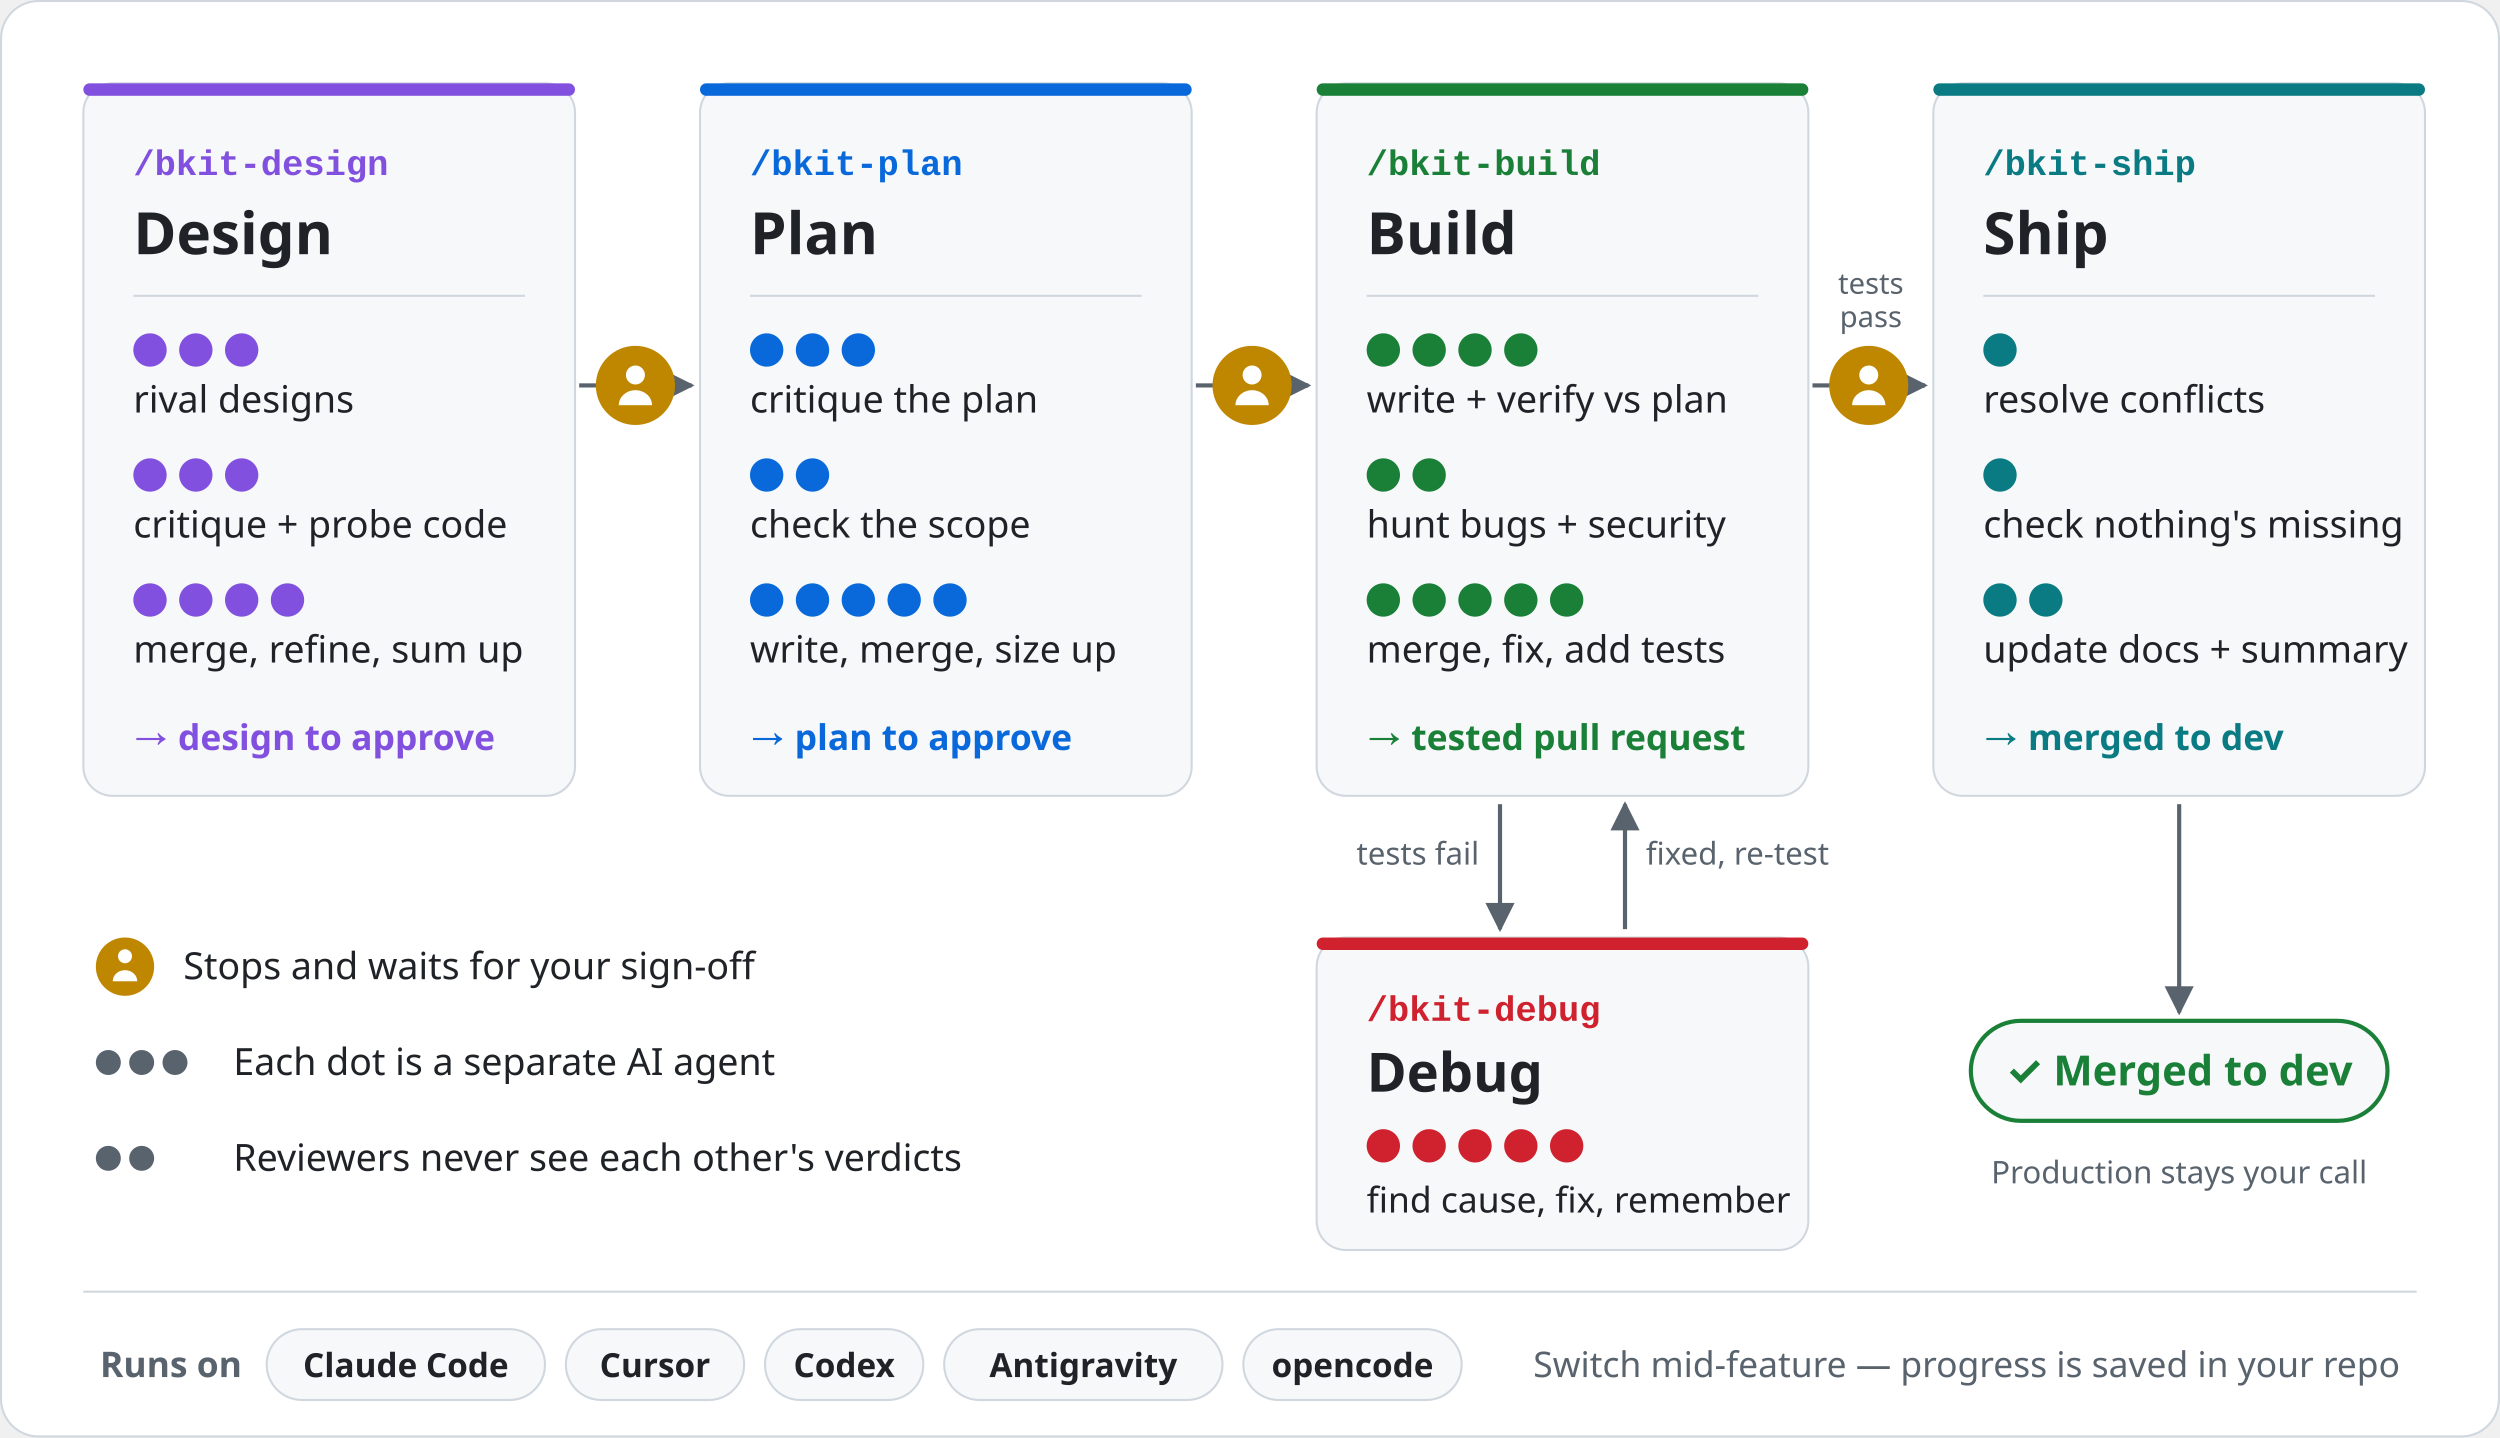
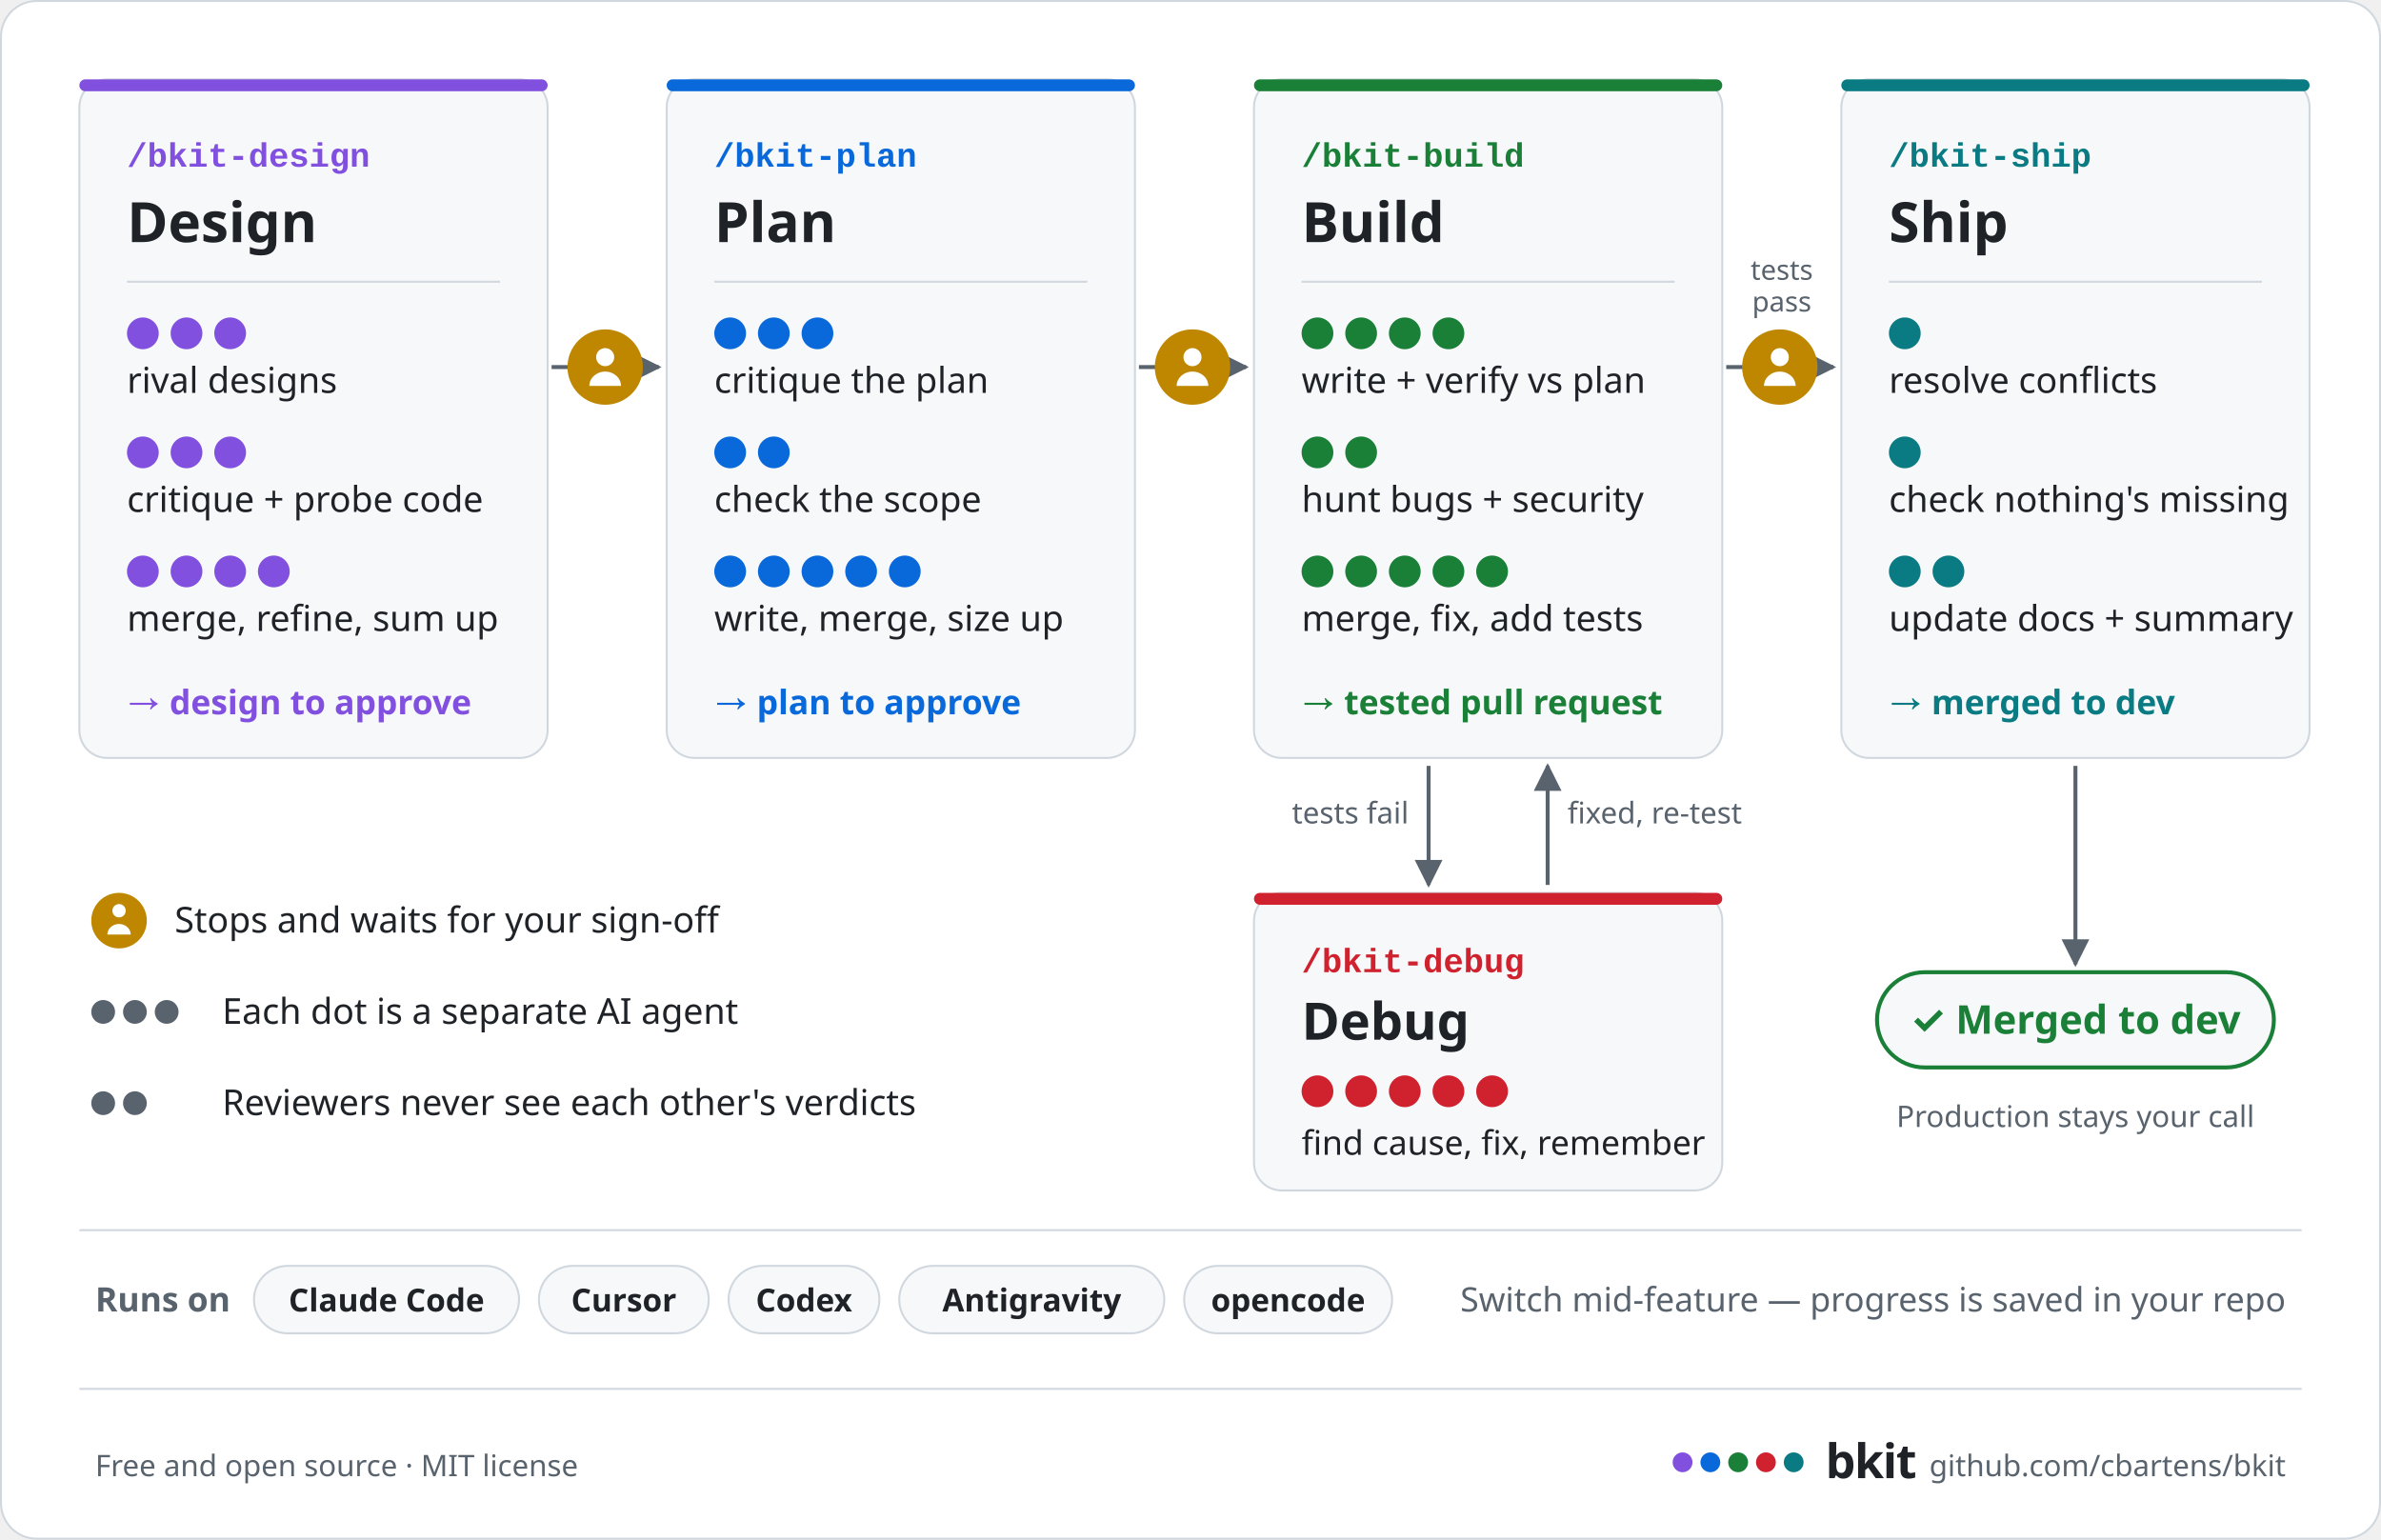
- <svg xmlns="http://www.w3.org/2000/svg" width="1200" height="690" viewBox="0 0 1200 690" role="img" aria-label="The bkit pipeline: design, plan, build and ship, with debug fixing failed tests. Each dot is one of 40 AI agents: 10 in design, 10 in plan, 11 in build, 5 in debug and 4 in ship. It waits for your sign-off after design, after plan and before merge, merges into dev, and leaves production to you. Runs on Claude Code, Cursor, Codex, Antigravity and opencode.">
+ <svg xmlns="http://www.w3.org/2000/svg" width="1200" height="776" viewBox="0 0 1200 776" role="img" aria-label="The bkit pipeline: design, plan, build and ship, with debug fixing failed tests. Each dot is one of 40 AI agents: 10 in design, 10 in plan, 11 in build, 5 in debug and 4 in ship. It waits for your sign-off after design, after plan and before merge, merges into dev, and leaves production to you. Runs on Claude Code, Cursor, Codex, Antigravity and opencode.">
  <defs>
    <marker id="ah" viewBox="0 0 10 10" refX="9" refY="5" markerWidth="7" markerHeight="7" orient="auto-start-reverse">
      <path d="M0,0 L10,5 L0,10 z" fill="#59636e" />
    </marker>
  </defs>
-   <rect x="0.5" y="0.5" width="1199" height="689" rx="18" fill="#ffffff" stroke="#d0d7de" />
+   <rect x="0.5" y="0.5" width="1199" height="775" rx="18" fill="#ffffff" stroke="#d0d7de" />
  <rect x="40" y="40" width="236" height="342" rx="14" fill="#f6f8fa" stroke="#d0d7de" />
  <rect x="40" y="40" width="236" height="6" rx="3" fill="#8250df" />
  <text x="64" y="84" font-family="ui-monospace, SFMono-Regular, 'SF Mono', Menlo, Consolas, 'Liberation Mono', monospace" font-size="17" font-weight="600" fill="#8250df" text-anchor="start">/bkit-design</text>
  <text x="64" y="122" font-family="-apple-system, BlinkMacSystemFont, 'Segoe UI', 'Noto Sans', Helvetica, Arial, sans-serif" font-size="28" font-weight="700" fill="#1f2328" text-anchor="start">Design</text>
  <line x1="64" y1="142" x2="252" y2="142" stroke="#d0d7de" />
  <circle cx="72" cy="168" r="8" fill="#8250df" />
  <circle cx="94" cy="168" r="8" fill="#8250df" />
  <circle cx="116" cy="168" r="8" fill="#8250df" />
  <text x="64" y="198" font-family="-apple-system, BlinkMacSystemFont, 'Segoe UI', 'Noto Sans', Helvetica, Arial, sans-serif" font-size="18" font-weight="400" fill="#1f2328" text-anchor="start">rival designs</text>
  <circle cx="72" cy="228" r="8" fill="#8250df" />
  <circle cx="94" cy="228" r="8" fill="#8250df" />
  <circle cx="116" cy="228" r="8" fill="#8250df" />
  <text x="64" y="258" font-family="-apple-system, BlinkMacSystemFont, 'Segoe UI', 'Noto Sans', Helvetica, Arial, sans-serif" font-size="18" font-weight="400" fill="#1f2328" text-anchor="start">critique + probe code</text>
  <circle cx="72" cy="288" r="8" fill="#8250df" />
  <circle cx="94" cy="288" r="8" fill="#8250df" />
  <circle cx="116" cy="288" r="8" fill="#8250df" />
  <circle cx="138" cy="288" r="8" fill="#8250df" />
  <text x="64" y="318" font-family="-apple-system, BlinkMacSystemFont, 'Segoe UI', 'Noto Sans', Helvetica, Arial, sans-serif" font-size="18" font-weight="400" fill="#1f2328" text-anchor="start">merge, refine, sum up</text>
  <text x="64" y="360" font-family="-apple-system, BlinkMacSystemFont, 'Segoe UI', 'Noto Sans', Helvetica, Arial, sans-serif" font-size="17" font-weight="700" fill="#8250df" text-anchor="start">→ design to approve</text>
  <rect x="336" y="40" width="236" height="342" rx="14" fill="#f6f8fa" stroke="#d0d7de" />
  <rect x="336" y="40" width="236" height="6" rx="3" fill="#0969da" />
  <text x="360" y="84" font-family="ui-monospace, SFMono-Regular, 'SF Mono', Menlo, Consolas, 'Liberation Mono', monospace" font-size="17" font-weight="600" fill="#0969da" text-anchor="start">/bkit-plan</text>
  <text x="360" y="122" font-family="-apple-system, BlinkMacSystemFont, 'Segoe UI', 'Noto Sans', Helvetica, Arial, sans-serif" font-size="28" font-weight="700" fill="#1f2328" text-anchor="start">Plan</text>
  <line x1="360" y1="142" x2="548" y2="142" stroke="#d0d7de" />
  <circle cx="368" cy="168" r="8" fill="#0969da" />
  <circle cx="390" cy="168" r="8" fill="#0969da" />
  <circle cx="412" cy="168" r="8" fill="#0969da" />
  <text x="360" y="198" font-family="-apple-system, BlinkMacSystemFont, 'Segoe UI', 'Noto Sans', Helvetica, Arial, sans-serif" font-size="18" font-weight="400" fill="#1f2328" text-anchor="start">critique the plan</text>
  <circle cx="368" cy="228" r="8" fill="#0969da" />
  <circle cx="390" cy="228" r="8" fill="#0969da" />
  <text x="360" y="258" font-family="-apple-system, BlinkMacSystemFont, 'Segoe UI', 'Noto Sans', Helvetica, Arial, sans-serif" font-size="18" font-weight="400" fill="#1f2328" text-anchor="start">check the scope</text>
  <circle cx="368" cy="288" r="8" fill="#0969da" />
  <circle cx="390" cy="288" r="8" fill="#0969da" />
  <circle cx="412" cy="288" r="8" fill="#0969da" />
  <circle cx="434" cy="288" r="8" fill="#0969da" />
  <circle cx="456" cy="288" r="8" fill="#0969da" />
  <text x="360" y="318" font-family="-apple-system, BlinkMacSystemFont, 'Segoe UI', 'Noto Sans', Helvetica, Arial, sans-serif" font-size="18" font-weight="400" fill="#1f2328" text-anchor="start">write, merge, size up</text>
  <text x="360" y="360" font-family="-apple-system, BlinkMacSystemFont, 'Segoe UI', 'Noto Sans', Helvetica, Arial, sans-serif" font-size="17" font-weight="700" fill="#0969da" text-anchor="start">→ plan to approve</text>
  <rect x="632" y="40" width="236" height="342" rx="14" fill="#f6f8fa" stroke="#d0d7de" />
  <rect x="632" y="40" width="236" height="6" rx="3" fill="#1a7f37" />
  <text x="656" y="84" font-family="ui-monospace, SFMono-Regular, 'SF Mono', Menlo, Consolas, 'Liberation Mono', monospace" font-size="17" font-weight="600" fill="#1a7f37" text-anchor="start">/bkit-build</text>
  <text x="656" y="122" font-family="-apple-system, BlinkMacSystemFont, 'Segoe UI', 'Noto Sans', Helvetica, Arial, sans-serif" font-size="28" font-weight="700" fill="#1f2328" text-anchor="start">Build</text>
  <line x1="656" y1="142" x2="844" y2="142" stroke="#d0d7de" />
  <circle cx="664" cy="168" r="8" fill="#1a7f37" />
  <circle cx="686" cy="168" r="8" fill="#1a7f37" />
  <circle cx="708" cy="168" r="8" fill="#1a7f37" />
  <circle cx="730" cy="168" r="8" fill="#1a7f37" />
  <text x="656" y="198" font-family="-apple-system, BlinkMacSystemFont, 'Segoe UI', 'Noto Sans', Helvetica, Arial, sans-serif" font-size="18" font-weight="400" fill="#1f2328" text-anchor="start">write + verify vs plan</text>
  <circle cx="664" cy="228" r="8" fill="#1a7f37" />
  <circle cx="686" cy="228" r="8" fill="#1a7f37" />
  <text x="656" y="258" font-family="-apple-system, BlinkMacSystemFont, 'Segoe UI', 'Noto Sans', Helvetica, Arial, sans-serif" font-size="18" font-weight="400" fill="#1f2328" text-anchor="start">hunt bugs + security</text>
  <circle cx="664" cy="288" r="8" fill="#1a7f37" />
  <circle cx="686" cy="288" r="8" fill="#1a7f37" />
  <circle cx="708" cy="288" r="8" fill="#1a7f37" />
  <circle cx="730" cy="288" r="8" fill="#1a7f37" />
  <circle cx="752" cy="288" r="8" fill="#1a7f37" />
  <text x="656" y="318" font-family="-apple-system, BlinkMacSystemFont, 'Segoe UI', 'Noto Sans', Helvetica, Arial, sans-serif" font-size="18" font-weight="400" fill="#1f2328" text-anchor="start">merge, fix, add tests</text>
  <text x="656" y="360" font-family="-apple-system, BlinkMacSystemFont, 'Segoe UI', 'Noto Sans', Helvetica, Arial, sans-serif" font-size="17" font-weight="700" fill="#1a7f37" text-anchor="start">→ tested pull request</text>
  <rect x="928" y="40" width="236" height="342" rx="14" fill="#f6f8fa" stroke="#d0d7de" />
  <rect x="928" y="40" width="236" height="6" rx="3" fill="#0a7b83" />
  <text x="952" y="84" font-family="ui-monospace, SFMono-Regular, 'SF Mono', Menlo, Consolas, 'Liberation Mono', monospace" font-size="17" font-weight="600" fill="#0a7b83" text-anchor="start">/bkit-ship</text>
  <text x="952" y="122" font-family="-apple-system, BlinkMacSystemFont, 'Segoe UI', 'Noto Sans', Helvetica, Arial, sans-serif" font-size="28" font-weight="700" fill="#1f2328" text-anchor="start">Ship</text>
  <line x1="952" y1="142" x2="1140" y2="142" stroke="#d0d7de" />
  <circle cx="960" cy="168" r="8" fill="#0a7b83" />
  <text x="952" y="198" font-family="-apple-system, BlinkMacSystemFont, 'Segoe UI', 'Noto Sans', Helvetica, Arial, sans-serif" font-size="18" font-weight="400" fill="#1f2328" text-anchor="start">resolve conflicts</text>
  <circle cx="960" cy="228" r="8" fill="#0a7b83" />
  <text x="952" y="258" font-family="-apple-system, BlinkMacSystemFont, 'Segoe UI', 'Noto Sans', Helvetica, Arial, sans-serif" font-size="18" font-weight="400" fill="#1f2328" text-anchor="start">check nothing's missing</text>
  <circle cx="960" cy="288" r="8" fill="#0a7b83" />
  <circle cx="982" cy="288" r="8" fill="#0a7b83" />
  <text x="952" y="318" font-family="-apple-system, BlinkMacSystemFont, 'Segoe UI', 'Noto Sans', Helvetica, Arial, sans-serif" font-size="18" font-weight="400" fill="#1f2328" text-anchor="start">update docs + summary</text>
  <text x="952" y="360" font-family="-apple-system, BlinkMacSystemFont, 'Segoe UI', 'Noto Sans', Helvetica, Arial, sans-serif" font-size="17" font-weight="700" fill="#0a7b83" text-anchor="start">→ merged to dev</text>
  <line x1="278" y1="185" x2="332" y2="185" stroke="#59636e" stroke-width="2" marker-end="url(#ah)" />
  <circle cx="305" cy="185" r="19" fill="#bf8700" />
  <circle cx="305" cy="180" r="4.56" fill="#ffffff" />
  <path d="M297.02 194.5 a7.98 7.22 0 0 1 15.96 0 z" fill="#ffffff" />
  <line x1="574" y1="185" x2="628" y2="185" stroke="#59636e" stroke-width="2" marker-end="url(#ah)" />
  <circle cx="601" cy="185" r="19" fill="#bf8700" />
  <circle cx="601" cy="180" r="4.56" fill="#ffffff" />
  <path d="M593.02 194.5 a7.98 7.22 0 0 1 15.96 0 z" fill="#ffffff" />
  <line x1="870" y1="185" x2="924" y2="185" stroke="#59636e" stroke-width="2" marker-end="url(#ah)" />
  <circle cx="897" cy="185" r="19" fill="#bf8700" />
  <circle cx="897" cy="180" r="4.56" fill="#ffffff" />
  <path d="M889.02 194.5 a7.98 7.22 0 0 1 15.96 0 z" fill="#ffffff" />
  <text x="898" y="141" font-family="-apple-system, BlinkMacSystemFont, 'Segoe UI', 'Noto Sans', Helvetica, Arial, sans-serif" font-size="14" font-weight="400" fill="#59636e" text-anchor="middle">tests</text>
  <text x="898" y="157" font-family="-apple-system, BlinkMacSystemFont, 'Segoe UI', 'Noto Sans', Helvetica, Arial, sans-serif" font-size="14" font-weight="400" fill="#59636e" text-anchor="middle">pass</text>
  <line x1="720" y1="386" x2="720" y2="446" stroke="#59636e" stroke-width="2" marker-end="url(#ah)" />
  <line x1="780" y1="446" x2="780" y2="386" stroke="#59636e" stroke-width="2" marker-end="url(#ah)" />
  <text x="710" y="415" font-family="-apple-system, BlinkMacSystemFont, 'Segoe UI', 'Noto Sans', Helvetica, Arial, sans-serif" font-size="15" font-weight="400" fill="#59636e" text-anchor="end">tests fail</text>
  <text x="790" y="415" font-family="-apple-system, BlinkMacSystemFont, 'Segoe UI', 'Noto Sans', Helvetica, Arial, sans-serif" font-size="15" font-weight="400" fill="#59636e" text-anchor="start">fixed, re-test</text>
  <rect x="632" y="450" width="236" height="150" rx="14" fill="#f6f8fa" stroke="#d0d7de" />
  <rect x="632" y="450" width="236" height="6" rx="3" fill="#cf222e" />
  <text x="656" y="490" font-family="ui-monospace, SFMono-Regular, 'SF Mono', Menlo, Consolas, 'Liberation Mono', monospace" font-size="17" font-weight="600" fill="#cf222e" text-anchor="start">/bkit-debug</text>
  <text x="656" y="524" font-family="-apple-system, BlinkMacSystemFont, 'Segoe UI', 'Noto Sans', Helvetica, Arial, sans-serif" font-size="26" font-weight="700" fill="#1f2328" text-anchor="start">Debug</text>
  <circle cx="664" cy="550" r="8" fill="#cf222e" />
  <circle cx="686" cy="550" r="8" fill="#cf222e" />
  <circle cx="708" cy="550" r="8" fill="#cf222e" />
  <circle cx="730" cy="550" r="8" fill="#cf222e" />
  <circle cx="752" cy="550" r="8" fill="#cf222e" />
  <text x="656" y="582" font-family="-apple-system, BlinkMacSystemFont, 'Segoe UI', 'Noto Sans', Helvetica, Arial, sans-serif" font-size="17" font-weight="400" fill="#1f2328" text-anchor="start">find cause, fix, remember</text>
  <line x1="1046" y1="386" x2="1046" y2="486" stroke="#59636e" stroke-width="2" marker-end="url(#ah)" />
  <rect x="946" y="490" width="200" height="48" rx="24" fill="#f6f8fa" stroke="#1a7f37" stroke-width="2" />
  <text x="1046" y="521" font-family="-apple-system, BlinkMacSystemFont, 'Segoe UI', 'Noto Sans', Helvetica, Arial, sans-serif" font-size="20" font-weight="700" fill="#1a7f37" text-anchor="middle">✓ Merged to dev</text>
  <text x="1046" y="568" font-family="-apple-system, BlinkMacSystemFont, 'Segoe UI', 'Noto Sans', Helvetica, Arial, sans-serif" font-size="15" font-weight="400" fill="#59636e" text-anchor="middle">Production stays your call</text>
  <circle cx="60" cy="464" r="14" fill="#bf8700" />
  <circle cx="60" cy="459" r="3.36" fill="#ffffff" />
  <path d="M54.12 471 a5.88 5.32 0 0 1 11.76 0 z" fill="#ffffff" />
  <text x="88" y="470" font-family="-apple-system, BlinkMacSystemFont, 'Segoe UI', 'Noto Sans', Helvetica, Arial, sans-serif" font-size="18" font-weight="400" fill="#1f2328" text-anchor="start">Stops and waits for your sign-off</text>
  <circle cx="52" cy="510" r="6" fill="#59636e" />
  <circle cx="68" cy="510" r="6" fill="#59636e" />
  <circle cx="84" cy="510" r="6" fill="#59636e" />
  <text x="112" y="516" font-family="-apple-system, BlinkMacSystemFont, 'Segoe UI', 'Noto Sans', Helvetica, Arial, sans-serif" font-size="18" font-weight="400" fill="#1f2328" text-anchor="start">Each dot is a separate AI agent</text>
  <circle cx="52" cy="556" r="6" fill="#59636e" />
  <circle cx="68" cy="556" r="6" fill="#59636e" />
  <text x="112" y="562" font-family="-apple-system, BlinkMacSystemFont, 'Segoe UI', 'Noto Sans', Helvetica, Arial, sans-serif" font-size="18" font-weight="400" fill="#1f2328" text-anchor="start">Reviewers never see each other's verdicts</text>
  <line x1="40" y1="620" x2="1160" y2="620" stroke="#d0d7de" />
  <text x="48" y="661" font-family="-apple-system, BlinkMacSystemFont, 'Segoe UI', 'Noto Sans', Helvetica, Arial, sans-serif" font-size="17" font-weight="600" fill="#59636e" text-anchor="start">Runs on</text>
  <rect x="128" y="638" width="133.6" height="34" rx="17" fill="#f6f8fa" stroke="#d0d7de" />
  <text x="194.8" y="661" font-family="-apple-system, BlinkMacSystemFont, 'Segoe UI', 'Noto Sans', Helvetica, Arial, sans-serif" font-size="16" font-weight="600" fill="#1f2328" text-anchor="middle">Claude Code</text>
  <rect x="271.6" y="638" width="85.6" height="34" rx="17" fill="#f6f8fa" stroke="#d0d7de" />
  <text x="314.4" y="661" font-family="-apple-system, BlinkMacSystemFont, 'Segoe UI', 'Noto Sans', Helvetica, Arial, sans-serif" font-size="16" font-weight="600" fill="#1f2328" text-anchor="middle">Cursor</text>
  <rect x="367.2" y="638" width="76" height="34" rx="17" fill="#f6f8fa" stroke="#d0d7de" />
  <text x="405.2" y="661" font-family="-apple-system, BlinkMacSystemFont, 'Segoe UI', 'Noto Sans', Helvetica, Arial, sans-serif" font-size="16" font-weight="600" fill="#1f2328" text-anchor="middle">Codex</text>
  <rect x="453.2" y="638" width="133.6" height="34" rx="17" fill="#f6f8fa" stroke="#d0d7de" />
  <text x="520" y="661" font-family="-apple-system, BlinkMacSystemFont, 'Segoe UI', 'Noto Sans', Helvetica, Arial, sans-serif" font-size="16" font-weight="600" fill="#1f2328" text-anchor="middle">Antigravity</text>
  <rect x="596.8" y="638" width="104.8" height="34" rx="17" fill="#f6f8fa" stroke="#d0d7de" />
  <text x="649.2" y="661" font-family="-apple-system, BlinkMacSystemFont, 'Segoe UI', 'Noto Sans', Helvetica, Arial, sans-serif" font-size="16" font-weight="600" fill="#1f2328" text-anchor="middle">opencode</text>
  <text x="1152" y="661" font-family="-apple-system, BlinkMacSystemFont, 'Segoe UI', 'Noto Sans', Helvetica, Arial, sans-serif" font-size="17" font-weight="400" fill="#59636e" text-anchor="end">Switch mid-feature — progress is saved in your repo</text>
+   <line x1="40" y1="700" x2="1160" y2="700" stroke="#d0d7de" />
+   <circle cx="848" cy="737" r="5" fill="#8250df" />
+   <circle cx="862" cy="737" r="5" fill="#0969da" />
+   <circle cx="876" cy="737" r="5" fill="#1a7f37" />
+   <circle cx="890" cy="737" r="5" fill="#cf222e" />
+   <circle cx="904" cy="737" r="5" fill="#0a7b83" />
+   <text x="48" y="744" font-family="-apple-system, BlinkMacSystemFont, 'Segoe UI', 'Noto Sans', Helvetica, Arial, sans-serif" font-size="15" font-weight="400" fill="#59636e" text-anchor="start">Free and open source  ·  MIT license</text>
+   <text x="920" y="745" font-family="-apple-system, BlinkMacSystemFont, 'Segoe UI', 'Noto Sans', Helvetica, Arial, sans-serif" font-size="24" font-weight="800" fill="#1f2328" text-anchor="start" letter-spacing="-0.6">bkit</text>
+   <text x="1152" y="744" font-family="-apple-system, BlinkMacSystemFont, 'Segoe UI', 'Noto Sans', Helvetica, Arial, sans-serif" font-size="15" font-weight="400" fill="#59636e" text-anchor="end">github.com/cbartens/bkit</text>
</svg>
